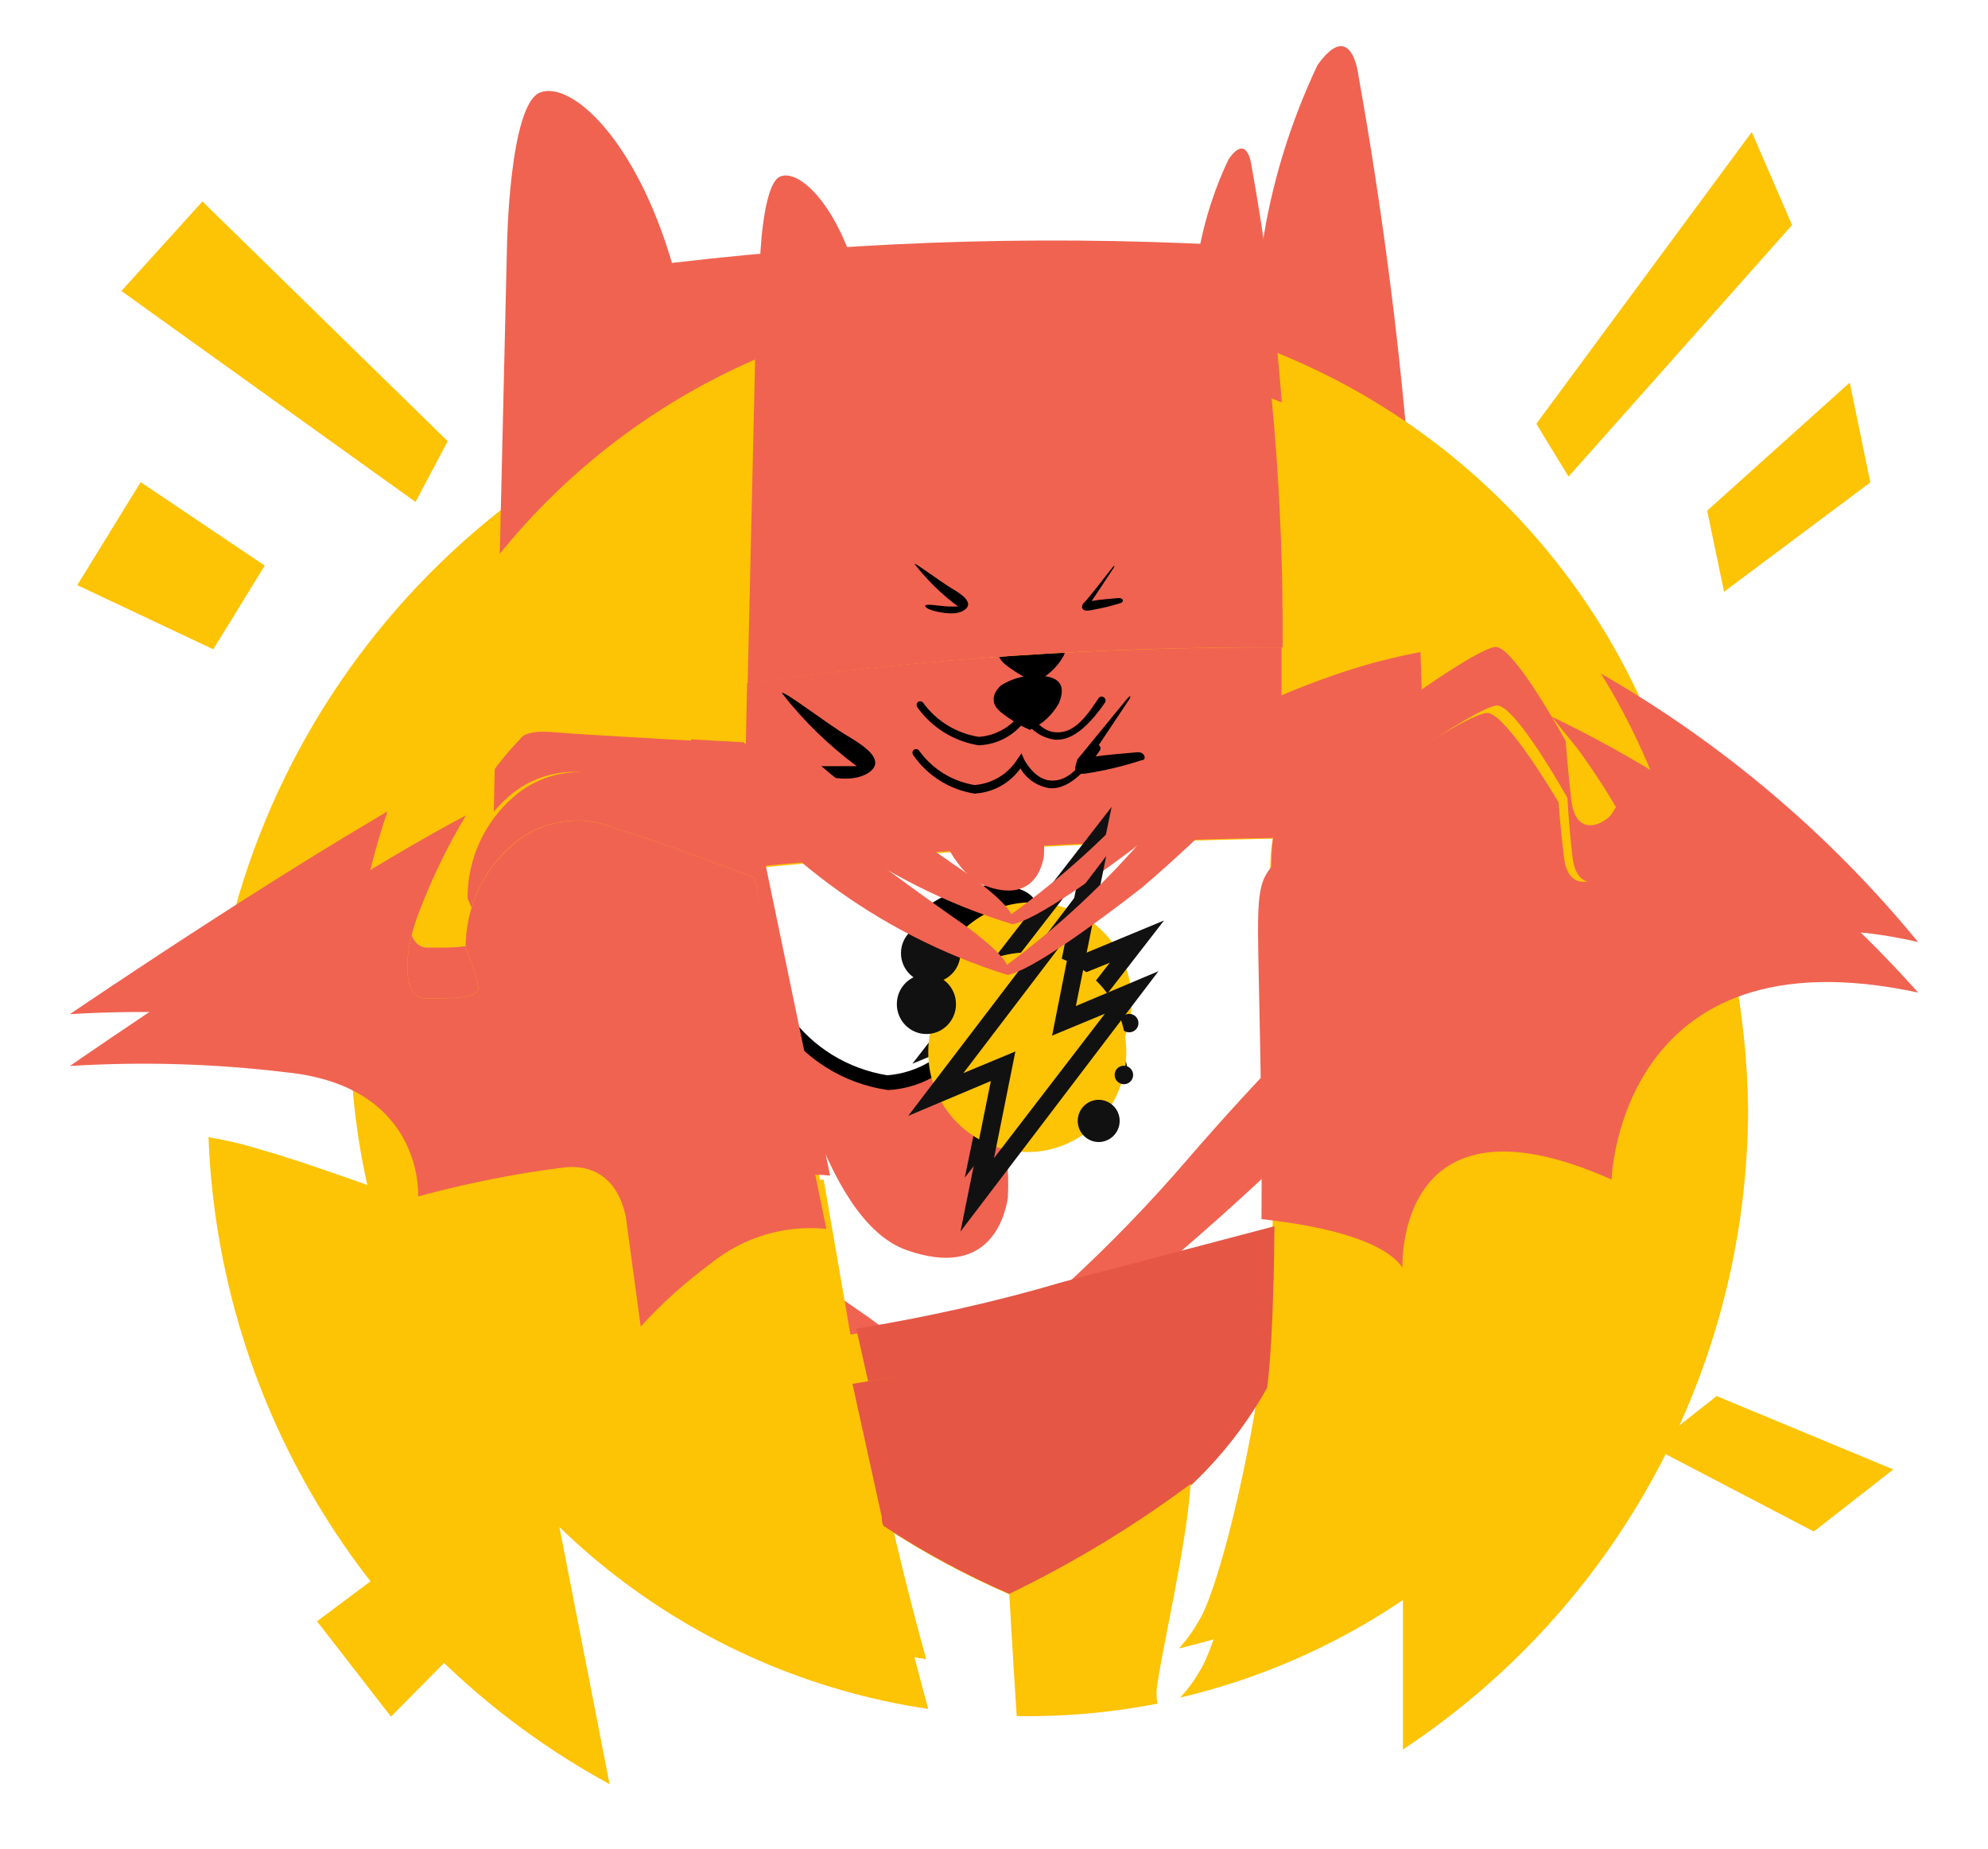
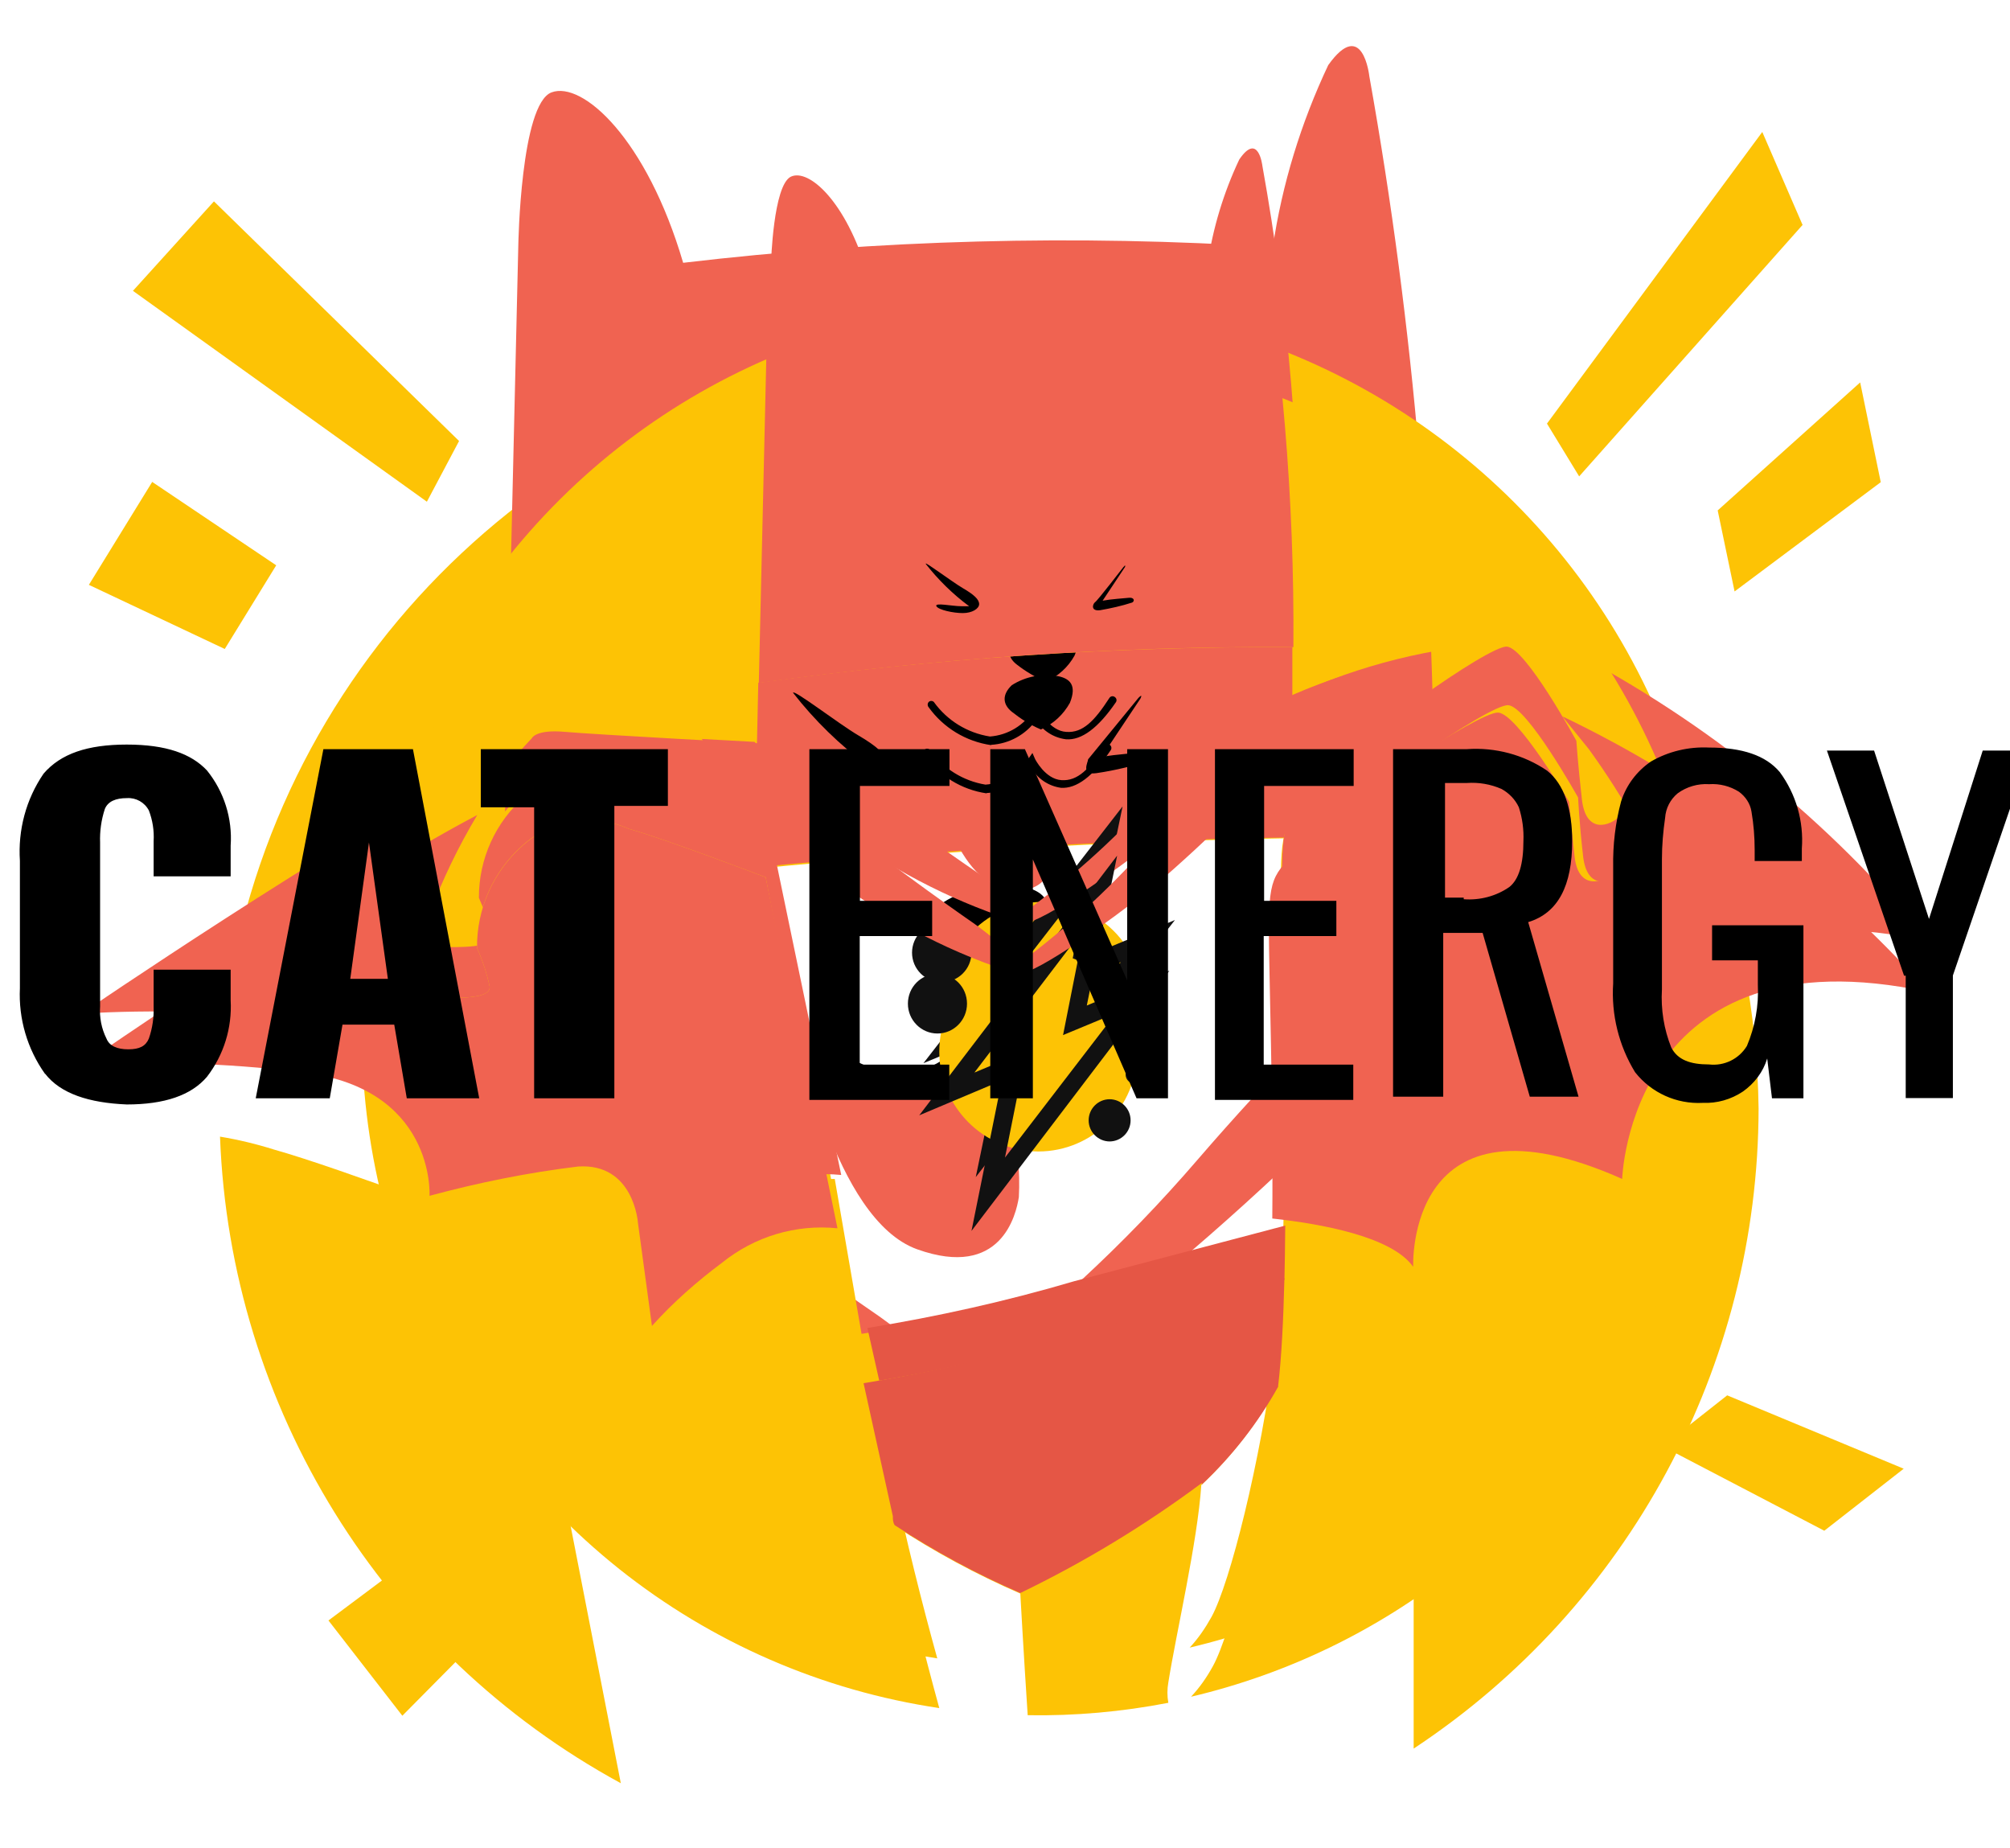
<svg xmlns="http://www.w3.org/2000/svg">
  <style>:root svg:not(:target) { display: none }</style>
  <svg id="logo-pic-mobile" viewBox="0 0 40 40">
    <path fill="#FDC305" d="M9.07 21.72v-2.26c6.68-.92 13.42-1.36 20.17-1.33 0 .6 0 1.21-.06 1.82a25.52 25.52 0 0 1 6-1.82 16.67 16.67 0 0 0-31.99 3.26l5.88.33ZM30.24 25.23c-1.16 1.28-1.39 1.2-1.39 3.45v9.18A16.64 16.64 0 0 0 36.32 24a17.3 17.3 0 0 0-.32-3.1c-2.07 1.23-4 2.68-5.76 4.33ZM9.36 26.72s-3.79-1.44-5.19-1.83A8.54 8.54 0 0 0 3 24.61a16.65 16.65 0 0 0 8.68 14L9.36 26.72Z" />
    <path fill="#F06351" d="M29.29 18.12a89.8 89.8 0 0 0-1.4-16.47S27.75.36 27 1.41c-.59 1.25-1 2.58-1.2 3.94a70.34 70.34 0 0 0-12.77.34C12.24 3 10.85 1.75 10.18 2c-.67.25-.72 3.31-.72 3.31l-.33 14.1c6.68-.9 13.42-1.34 20.16-1.29Z" />
    <path fill="#000" d="M15.41 15c0-.09 1 .68 1.41.92.41.24.61.42.61.59 0 .17-.27.34-.63.34s-.91-.12-1-.27h1.23A8.34 8.34 0 0 1 15.41 15ZM22.89 15.11l-1.09 1.33c0 .06-.17.35.18.3.41-.06.82-.16 1.22-.29.11 0 .07-.19-.11-.17-.18.02-.69.05-1 .11l.84-1.26s.07-.13-.04-.02ZM19.75 21.2c.46-.2.85-.56 1.09-1 .28-.65 0-.91-.44-1-.6-.11-1.22.01-1.74.34-.39.36-.34.72-.05 1 .35.27.73.49 1.14.66Z" />
    <path fill="#F06351" d="M19.35 22.45c-.11.23-.27.43-.46.6-.28.23-.63.36-1 .38a2.15 2.15 0 0 1-1.47-.43 2.3 2.3 0 0 1-.53-.44c-.1-.11-.22-.2-.36-.26 0 0 .75 4.1 2.57 4.75 1.82.65 2.14-.75 2.2-1.13a5.61 5.61 0 0 0-.82-3.23c-.02-.31-.03-.11-.13-.24Z" />
    <path fill="#000" d="M17.71 23.59a3.44 3.44 0 0 1-2.36-1.47.14.14 0 0 1 .03-.15.14.14 0 0 1 .2 0c.5.7 1.26 1.16 2.11 1.3a2.1 2.1 0 0 0 1.63-1l.14-.19.1.21s.37.76 1 .8c.63.04 1.05-.41 1.61-1.28a.14.14 0 0 1 .2 0 .15.15 0 0 1 .05.2c-.64 1-1.27 1.44-1.88 1.4a1.55 1.55 0 0 1-1.12-.76 2.26 2.26 0 0 1-1.71.94Z" />
    <path fill="#F06351" d="M29.24 19.92a58.63 58.63 0 0 0-5.07 5.19A31.63 31.63 0 0 1 18.88 30c-.22-.53-1.62-1.51-1.62-1.51s-3.13-2.14-5.18-3.82a34.13 34.13 0 0 1-3.13-3l-2-.11c2.89 4.2 7.12 7.3 12 8.8.86-.14 3.27-1.86 5.07-3.26a58.13 58.13 0 0 0 5.94-5.89c.5-.59.89-1.27 1.14-2-1.1.39-1.86.71-1.86.71Z" />
  </svg>
  <svg id="logo-pic-tablet" viewBox="0 0 60 60">
    <path fill="#FDC305" d="M51.32 23.45a22.11 22.11 0 0 0-17.4-13.4 21.9 21.9 0 0 0-20.29 8.34A22.19 22.19 0 0 0 27.8 53.86c-.5-1.8-1-3.8-1.45-5.91 1.3.84 2.66 1.58 4.09 2.2 0 0 .1 1.86.24 3.95 1.53.02 3.07-.11 4.58-.4a1.86 1.86 0 0 1 0-.67c.25-1.61.94-4.52 1.07-6.4 1-.93 1.83-2.01 2.5-3.2l-.06.38c-.47 3.68-1.46 7.6-2.06 8.7-.2.36-.43.7-.71 1a21.99 21.99 0 0 0 14.57-11.47 22.24 22.24 0 0 0 .75-18.59Zm-1.26 3.28c-.38.37-1.16.62-1.3-.5-.12-1.13-.16-1.91-.16-1.91s-1.65-2.97-2.27-3c-.62-.04-5.01 3-6.17 4.32-1 1.11-1.2 1.04-1.2 3 0 1.47.18 7.06.08 11.32l-7 1.88c-2.2.63-4.44 1.13-6.7 1.48l-.87-5.03h-.12l-2.2-11.38s-3.28-1.25-4.48-1.58a3.22 3.22 0 0 0-3.44.54 4.38 4.38 0 0 0-1.49 3.33c.18.4.32.82.41 1.25.05.42-1.03.37-1.71.37-.7 0-.8-1.24-.25-2.7.42-1.12.94-2.2 1.56-3.23.47-.92 1.07-1.76 1.78-2.5 0 0 .12-.3 1.07-.2.96.08 6.26.36 6.26.36l.04-1.96c5.77-.8 11.58-1.18 17.4-1.15v1.58c2.2-1.01 4.57-1.6 7-1.73a.78.78 0 0 1 .65.34c.3.37 2.08 2.59 2.28 2.9.58.84 1.1 1.7 1.58 2.6a5.4 5.4 0 0 1-.75 1.59Z" />
    <path fill="#F06351" d="m48.34 21.12.85 1.14c.57.85 1.1 1.73 1.56 2.64-.16.56-.41 1.09-.73 1.57-.38.38-1.15.63-1.28-.51-.13-1.15-.18-1.9-.18-1.9S46.92 21.04 46.3 21c-.6-.03-4.96 3.06-6.1 4.4-1 1.14-1.2 1.06-1.2 3.06 0 1.32.14 5.85.11 9.88 1.54.18 3.8.62 4.49 1.66 0 0-.25-6.32 6.64-3.01 0 0 .24-8.62 9.76-6.41a37.43 37.43 0 0 0-11.66-9.46ZM39.57 19.5c.03-4.73-.37-9.46-1.21-14.12 0 0-.13-1.11-.75-.2a12.11 12.11 0 0 0-1.03 3.4 61.55 61.55 0 0 0-11.05.3c-.7-2.35-1.91-3.42-2.49-3.14-.57.29-.64 2.8-.64 2.8l-.29 12.1c5.79-.79 11.62-1.17 17.46-1.14Z" />
    <path fill="#E55645" d="M39.07 43.23c.1-.92.17-2.13.2-3.47l-7.02 1.85c-2.2.65-4.45 1.15-6.72 1.52l.96 4.27c0 .1 0 .19.06.28 1.3.84 2.67 1.57 4.1 2.18a36.6 36.6 0 0 0 5.93-3.53v.05c.98-.92 1.82-1.98 2.49-3.15Z" />
    <path fill="#000" d="M27.57 16.83c-.05-.09.86.58 1.21.78.35.2.53.36.53.5 0 .15-.23.3-.54.3-.3 0-.8-.1-.86-.23-.07-.12.52 0 .81 0h.25c-.53-.38-1-.84-1.4-1.35ZM34.03 16.92s-.87 1.1-.94 1.14c-.08.06-.15.3.16.25.36-.05.7-.13 1.05-.24.1-.05.06-.17-.1-.15-.17.02-.59.04-.86.1l.73-1.1s.03-.1-.04 0ZM31.32 22.14c.4-.17.73-.47.94-.85.24-.57 0-.78-.38-.86-.52-.1-1.06.01-1.5.3-.34.3-.3.62 0 .85.28.22.6.41.94.56Z" />
    <path fill="#F06351" d="M31.01 23.22a1.5 1.5 0 0 1-1.26.84c-.47.04-.94-.1-1.32-.38-.18-.1-.33-.23-.46-.39a.86.86 0 0 0-.3-.21c-.01 0 .64 3.51 2.2 4.08 1.57.56 1.86-.65 1.9-.98.06-.97-.19-1.94-.7-2.77 0-.25-.02-.08-.06-.2Z" />
    <path fill="#000" d="M29.55 24.2a3.03 3.03 0 0 1-2.03-1.23.13.13 0 0 1 0-.17.12.12 0 0 1 .17 0 2.77 2.77 0 0 0 1.82 1.12 1.83 1.83 0 0 0 1.42-.86l.12-.16.08.19s.33.65.86.68c.54.04.92-.36 1.4-1.1a.12.12 0 0 1 .18-.03.12.12 0 0 1 .03.17c-.57.83-1.11 1.24-1.62 1.2a1.34 1.34 0 0 1-.97-.62 1.94 1.94 0 0 1-1.46.8Z" />
    <path fill="#FDC305" d="M31.24 35.7a3.22 3.22 0 0 0 3.23-3.21c0-1.77-1.45-3.2-3.23-3.2a3.22 3.22 0 0 0-3.23 3.2c0 1.77 1.44 3.2 3.23 3.2Z" />
    <path fill="#111" d="M35.52 29.88 32.82 31l1-4.81-6.47 8.34 2.7-1.12-1 4.82 6.47-8.35Zm-6.37 3.27 3.58-4.62-.7 3.42 1.73-.7-3.61 4.63.7-3.42-1.7.7ZM27.94 31.9c.54 0 .97-.43.97-.96a.96.96 0 0 0-.97-.96.96.96 0 0 0-.96.96c0 .53.43.96.96.96ZM33.56 35.37a.68.68 0 1 0 0-1.35c-.37 0-.68.3-.68.67 0 .37.3.68.68.68ZM34.39 33.51a.3.3 0 0 0 .3-.3.3.3 0 0 0-.3-.3.3.3 0 0 0-.3.3c0 .17.13.3.3.3Z" />
    <path fill="#F06351" d="M39.52 21.05a49.3 49.3 0 0 0-4.38 4.45 27.38 27.38 0 0 1-4.58 4.18c-.19-.45-1.4-1.3-1.4-1.3s-2.7-1.83-4.48-3.27c-.96-.8-1.86-1.65-2.7-2.57l-1.73-.1A19.48 19.48 0 0 0 30.6 30c.74-.12 2.82-1.6 4.38-2.8a49.47 49.47 0 0 0 5.17-5.05c.43-.5.76-1.09.98-1.71-.98.32-1.6.6-1.6.6ZM22.34 26.9s-3.29-1.24-4.5-1.57a3.26 3.26 0 0 0-3.44.54 4.33 4.33 0 0 0-1.49 3.29c.18.4.32.8.42 1.23.04.41-1.04.37-1.73.37s-.79-1.23-.25-2.67c.43-1.11.95-2.18 1.57-3.2C8.22 27.32 0 32.92 0 32.92c2.35-.14 4.71-.07 7.06.2 4.52.46 4.3 4 4.3 4 1.6-.44 3.21-.75 4.85-.95 1.83-.12 1.96 1.81 1.96 1.81l.45 3.3c.7-.74 1.46-1.42 2.29-2.02a5.25 5.25 0 0 1 3.77-1.1l-2.34-11.27Z" />
  </svg>
  <svg id="logo-pic-desktop" viewBox="0 0 70 70">
    <path fill="#FDC305" d="M59.88 29.21a25.8 25.8 0 0 0-8.05-10.55 25.5 25.5 0 0 0-25.29-3.4 25.64 25.64 0 0 0-10.51 8.04 25.95 25.95 0 0 0-3.55 25.48 25.82 25.82 0 0 0 7.9 10.67 25.5 25.5 0 0 0 12.13 5.27c-.58-2.11-1.17-4.44-1.69-6.91 1.51.99 3.1 1.85 4.76 2.57 0 0 .12 2.18.28 4.61 1.79.03 3.58-.13 5.33-.47a2.17 2.17 0 0 1 0-.77c.3-1.89 1.1-5.29 1.25-7.48a15.33 15.33 0 0 0 2.9-3.74l-.06.45c-.55 4.3-1.7 8.88-2.4 10.15-.23.42-.5.81-.83 1.16a25.55 25.55 0 0 0 16.96-13.38 26.04 26.04 0 0 0 .87-21.7Zm-1.47 3.82c-.44.44-1.35.73-1.5-.58-.15-1.31-.19-2.23-.19-2.23s-1.93-3.46-2.65-3.5c-.72-.04-5.83 3.5-7.18 5.04-1.17 1.3-1.4 1.21-1.4 3.5 0 1.73.22 8.24.1 13.23l-8.15 2.19a63.54 63.54 0 0 1-7.8 1.73l-1-5.88h-.14l-2.57-13.29s-3.8-1.45-5.2-1.84a3.73 3.73 0 0 0-4.01.63 5.11 5.11 0 0 0-1.73 3.89c.21.47.37.96.48 1.46.05.48-1.2.43-2 .43s-.92-1.45-.29-3.15A23.1 23.1 0 0 1 15 30.88a11.97 11.97 0 0 1 2.07-2.91s.14-.34 1.25-.24c1.11.1 7.28.43 7.28.43l.05-2.29c6.7-.93 13.47-1.38 20.24-1.35v1.85a22.36 22.36 0 0 1 8.14-2.02.9.9 0 0 1 .77.4c.34.42 2.41 3.02 2.65 3.4a28.3 28.3 0 0 1 1.83 3.02 6.32 6.32 0 0 1-.87 1.85v.01Z" />
    <path fill="#F06351" d="m56.12 27.14 1.01 1.25c.68.94 1.3 1.91 1.85 2.92-.19.62-.48 1.2-.87 1.73-.44.42-1.37.7-1.52-.56-.15-1.27-.21-2.1-.21-2.1s-1.96-3.34-2.69-3.38c-.72-.04-5.9 3.38-7.27 4.87-1.19 1.25-1.42 1.16-1.42 3.37 0 1.46.17 6.47.13 10.93 1.84.2 4.53.68 5.34 1.83 0 0-.3-6.99 7.92-3.33 0 0 .28-9.52 11.61-7.08a44.1 44.1 0 0 0-13.88-10.45ZM45.93 24.52a92.02 92.02 0 0 0-1.4-16.68s-.15-1.3-.87-.24c-.6 1.28-1 2.64-1.2 4.04a70.27 70.27 0 0 0-12.82.34c-.82-2.77-2.22-4.03-2.89-3.7-.67.33-.75 3.3-.75 3.3l-.33 14.3c6.71-.94 13.49-1.4 20.26-1.36Z" />
    <path fill="#E55645" d="M45.35 52.53c.13-1.08.2-2.51.24-4.1l-8.15 2.2a63.53 63.53 0 0 1-7.8 1.78l1.11 5.04c0 .12 0 .23.07.34 1.51.99 3.1 1.85 4.76 2.57a42.35 42.35 0 0 0 6.88-4.17v.06a15.33 15.33 0 0 0 2.9-3.72Z" />
    <path fill="#000" d="M32 21.36c-.05-.1 1 .69 1.41.93.41.24.61.42.61.6 0 .17-.26.34-.62.34s-.92-.12-1-.26c-.08-.15.6 0 .94 0h.3c-.62-.46-1.17-1-1.64-1.6ZM39.5 21.47s-1 1.3-1.09 1.35c-.09.07-.17.35.2.3.4-.07.81-.16 1.21-.29.11-.06.07-.2-.12-.18-.19.02-.68.05-1 .11l.85-1.28s.03-.12-.05 0ZM36.36 27.64c.47-.21.85-.56 1.1-1.01.27-.67 0-.92-.45-1.01-.6-.11-1.23.01-1.75.34-.39.37-.34.74 0 1.01s.7.5 1.1.67Z" />
    <path fill="#F06351" d="M36 28.9c-.11.24-.27.44-.46.61-.28.23-.63.37-1 .39-.55.05-1.1-.1-1.54-.45a2 2 0 0 1-.53-.45 1 1 0 0 0-.36-.25s.75 4.14 2.57 4.8c1.82.67 2.16-.76 2.21-1.14a5.72 5.72 0 0 0-.82-3.27c0-.3-.02-.1-.07-.23Z" />
    <path fill="#000" d="M34.3 30.06a3.48 3.48 0 0 1-2.35-1.45.15.15 0 0 1 0-.2.14.14 0 0 1 .2 0 3.23 3.23 0 0 0 2.11 1.32 2.1 2.1 0 0 0 1.64-1l.14-.2.1.23s.38.76 1 .8c.62.04 1.06-.42 1.63-1.3a.14.14 0 0 1 .2-.04.15.15 0 0 1 .04.2c-.67 1-1.3 1.47-1.89 1.43A1.54 1.54 0 0 1 36 29.1a2.27 2.27 0 0 1-1.7.95Z" />
    <path fill="#FDC305" d="M36.26 43.63c2.07 0 3.75-1.69 3.75-3.78a3.77 3.77 0 0 0-3.75-3.78 3.77 3.77 0 0 0-3.75 3.78 3.77 3.77 0 0 0 3.75 3.78Z" />
    <path fill="#111" d="M41.23 36.78 38.1 38.1l1.15-5.68-7.5 9.84 3.13-1.32-1.15 5.7 7.5-9.86Zm-7.39 3.86L38 35.18l-.8 4.04 2-.83-4.2 5.47.81-4.04-1.97.82ZM32.44 39.16c.62 0 1.12-.51 1.12-1.13 0-.63-.5-1.13-1.12-1.13-.62 0-1.12.5-1.12 1.13 0 .62.5 1.13 1.12 1.13ZM38.96 43.25a.8.8 0 0 0 .8-.8.8.8 0 0 0-.8-.8.8.8 0 0 0-.79.8c0 .44.36.8.8.8ZM39.92 41.06a.35.35 0 0 0 0-.7c-.2 0-.35.15-.35.35 0 .2.16.35.35.35Z" />
    <path fill="#F06351" d="M45.88 26.34c-1.8 1.65-3.5 3.4-5.09 5.26a31.99 31.99 0 0 1-5.3 4.94c-.23-.53-1.64-1.53-1.64-1.53s-3.14-2.17-5.2-3.87a32.02 32.02 0 0 1-3.14-3.03l-2-.11a22.65 22.65 0 0 0 12 8.92c.86-.14 3.28-1.89 5.1-3.31a57.9 57.9 0 0 0 6-5.96c.49-.6.88-1.28 1.13-2.02-1.14.38-1.86.71-1.86.71Z" />
    <path fill="#FDC305" d="m65.22 8.53-8.46 9.52-1.22-2L63.7 5l1.53 3.53ZM62.65 22.41l5.54-4.14-.78-3.78-5.4 4.85.64 3.07ZM59.92 54.8l6.13 3.2 3.01-2.35-6.69-2.78-2.45 1.93ZM1.95 11.02l3.07-3.39 9.29 9.08-1.22 2.3-11.14-7.99ZM7.38 21.42l-4.7-3.16-2.4 3.9 5.15 2.43 1.95-3.17ZM13.91 58 9.36 61.4l2.8 3.61 4.02-4.06-2.27-2.93Z" />
    <path fill="#F06351" d="M25.93 33.24s-3.8-1.45-5.2-1.84a3.73 3.73 0 0 0-4 .63 5.11 5.11 0 0 0-1.74 3.89c.21.47.37.96.48 1.46.05.48-1.2.43-2 .43s-.92-1.45-.29-3.15A23.1 23.1 0 0 1 15 30.88c-5.45 2.87-15 9.49-15 9.49 2.73-.17 5.47-.09 8.19.24 5.25.53 5 4.7 5 4.7 1.85-.5 3.73-.88 5.63-1.11 2.12-.14 2.27 2.14 2.27 2.14l.53 3.9c.8-.89 1.7-1.68 2.65-2.39 1.24-1 2.8-1.47 4.38-1.31l-2.72-13.3Z" />
  </svg>
-   <symbol viewBox="0 0 101 18" id="logo-text">
+   <svg id="logo-text" viewBox="0 0 101 18">
    <path d="M2.26 16.54A6.86 6.86 0 0 1 1 12.24v-6.4c-.1-1.54.3-3.08 1.19-4.38C3.05.46 4.39 0 6.37 0c1.98 0 3.24.46 4.03 1.3a5.42 5.42 0 0 1 1.19 3.78v1.54H7.72V4.85a3.7 3.7 0 0 0-.24-1.54 1.16 1.16 0 0 0-1.1-.62c-.56 0-.95.16-1.11.54a4.85 4.85 0 0 0-.24 1.7v8.22c-.04.56.07 1.12.32 1.62.15.38.55.54 1.1.54.56 0 .87-.16 1.03-.54.18-.52.26-1.07.24-1.62v-1.84h3.87v1.54a5.77 5.77 0 0 1-1.19 3.84c-.79.93-2.13 1.39-4.03 1.39-1.9-.08-3.32-.54-4.1-1.54ZM16.25.23h4.5l3.33 17.54h-3.64l-.63-3.7h-2.6l-.64 3.7h-3.72L16.25.23Zm3.24 11.54-.95-6.85-.94 6.85h1.9ZM26.84 3.15h-2.68V.23h9.4v2.85h-2.69v14.69h-4.03V3.15ZM40.75.23h6.96v1.85h-4.5v5.77h3.63v1.77H43.2v6.46h4.5v1.77h-7.03V.23h.08ZM49.76.23h1.74l5.14 11.62V.23h2.05v17.54h-1.58l-5.21-12v12h-2.14V.23ZM61.06.23h6.96v1.85h-4.5v5.77h3.63v1.77H63.5v6.46h4.5v1.77h-6.95V.23ZM70.07.23h3.64c1.43-.1 2.85.28 4.03 1.08C78.6 2 79 3.23 79 4.85c0 2.23-.7 3.61-2.21 4.07l2.53 8.77h-2.45L74.5 9.46h-1.98v8.23H70V.23h.08Zm3.48 7.54c.81.06 1.63-.15 2.3-.62.47-.38.7-1.15.7-2.3a4.85 4.85 0 0 0-.23-1.7c-.18-.39-.49-.71-.87-.92a3.69 3.69 0 0 0-1.74-.3h-1.1v5.76h.94v.08ZM82.16 16.46a7.61 7.61 0 0 1-1.1-4.46V6.15c-.02-1.11.11-2.22.4-3.3.26-.81.78-1.51 1.5-2 .88-.51 1.9-.75 2.92-.7 1.66 0 2.84.39 3.55 1.23a5.77 5.77 0 0 1 1.11 3.85v.62h-2.37V5.3c0-.65-.05-1.29-.16-1.93-.06-.4-.3-.76-.63-1a2.5 2.5 0 0 0-1.5-.38 2.42 2.42 0 0 0-1.58.46 1.75 1.75 0 0 0-.63 1.23c-.1.69-.16 1.38-.16 2.08v6.54c-.06 1 .1 2 .47 2.92.32.62.95.85 1.9.85a1.96 1.96 0 0 0 1.9-.93c.41-.97.6-2.02.55-3.07v-1.23h-2.3V9.08h4.59v8.69h-1.58l-.24-2c-.2.67-.64 1.25-1.22 1.66-.6.4-1.3.6-2.02.57a4.05 4.05 0 0 1-3.4-1.54ZM95.68 11.62 91.8.3h2.37l2.76 8.46L99.63.3H102l-3.87 11.3v6.16h-2.37v-6.15h-.08Z" />
-   </symbol>
+   </svg>
</svg>
